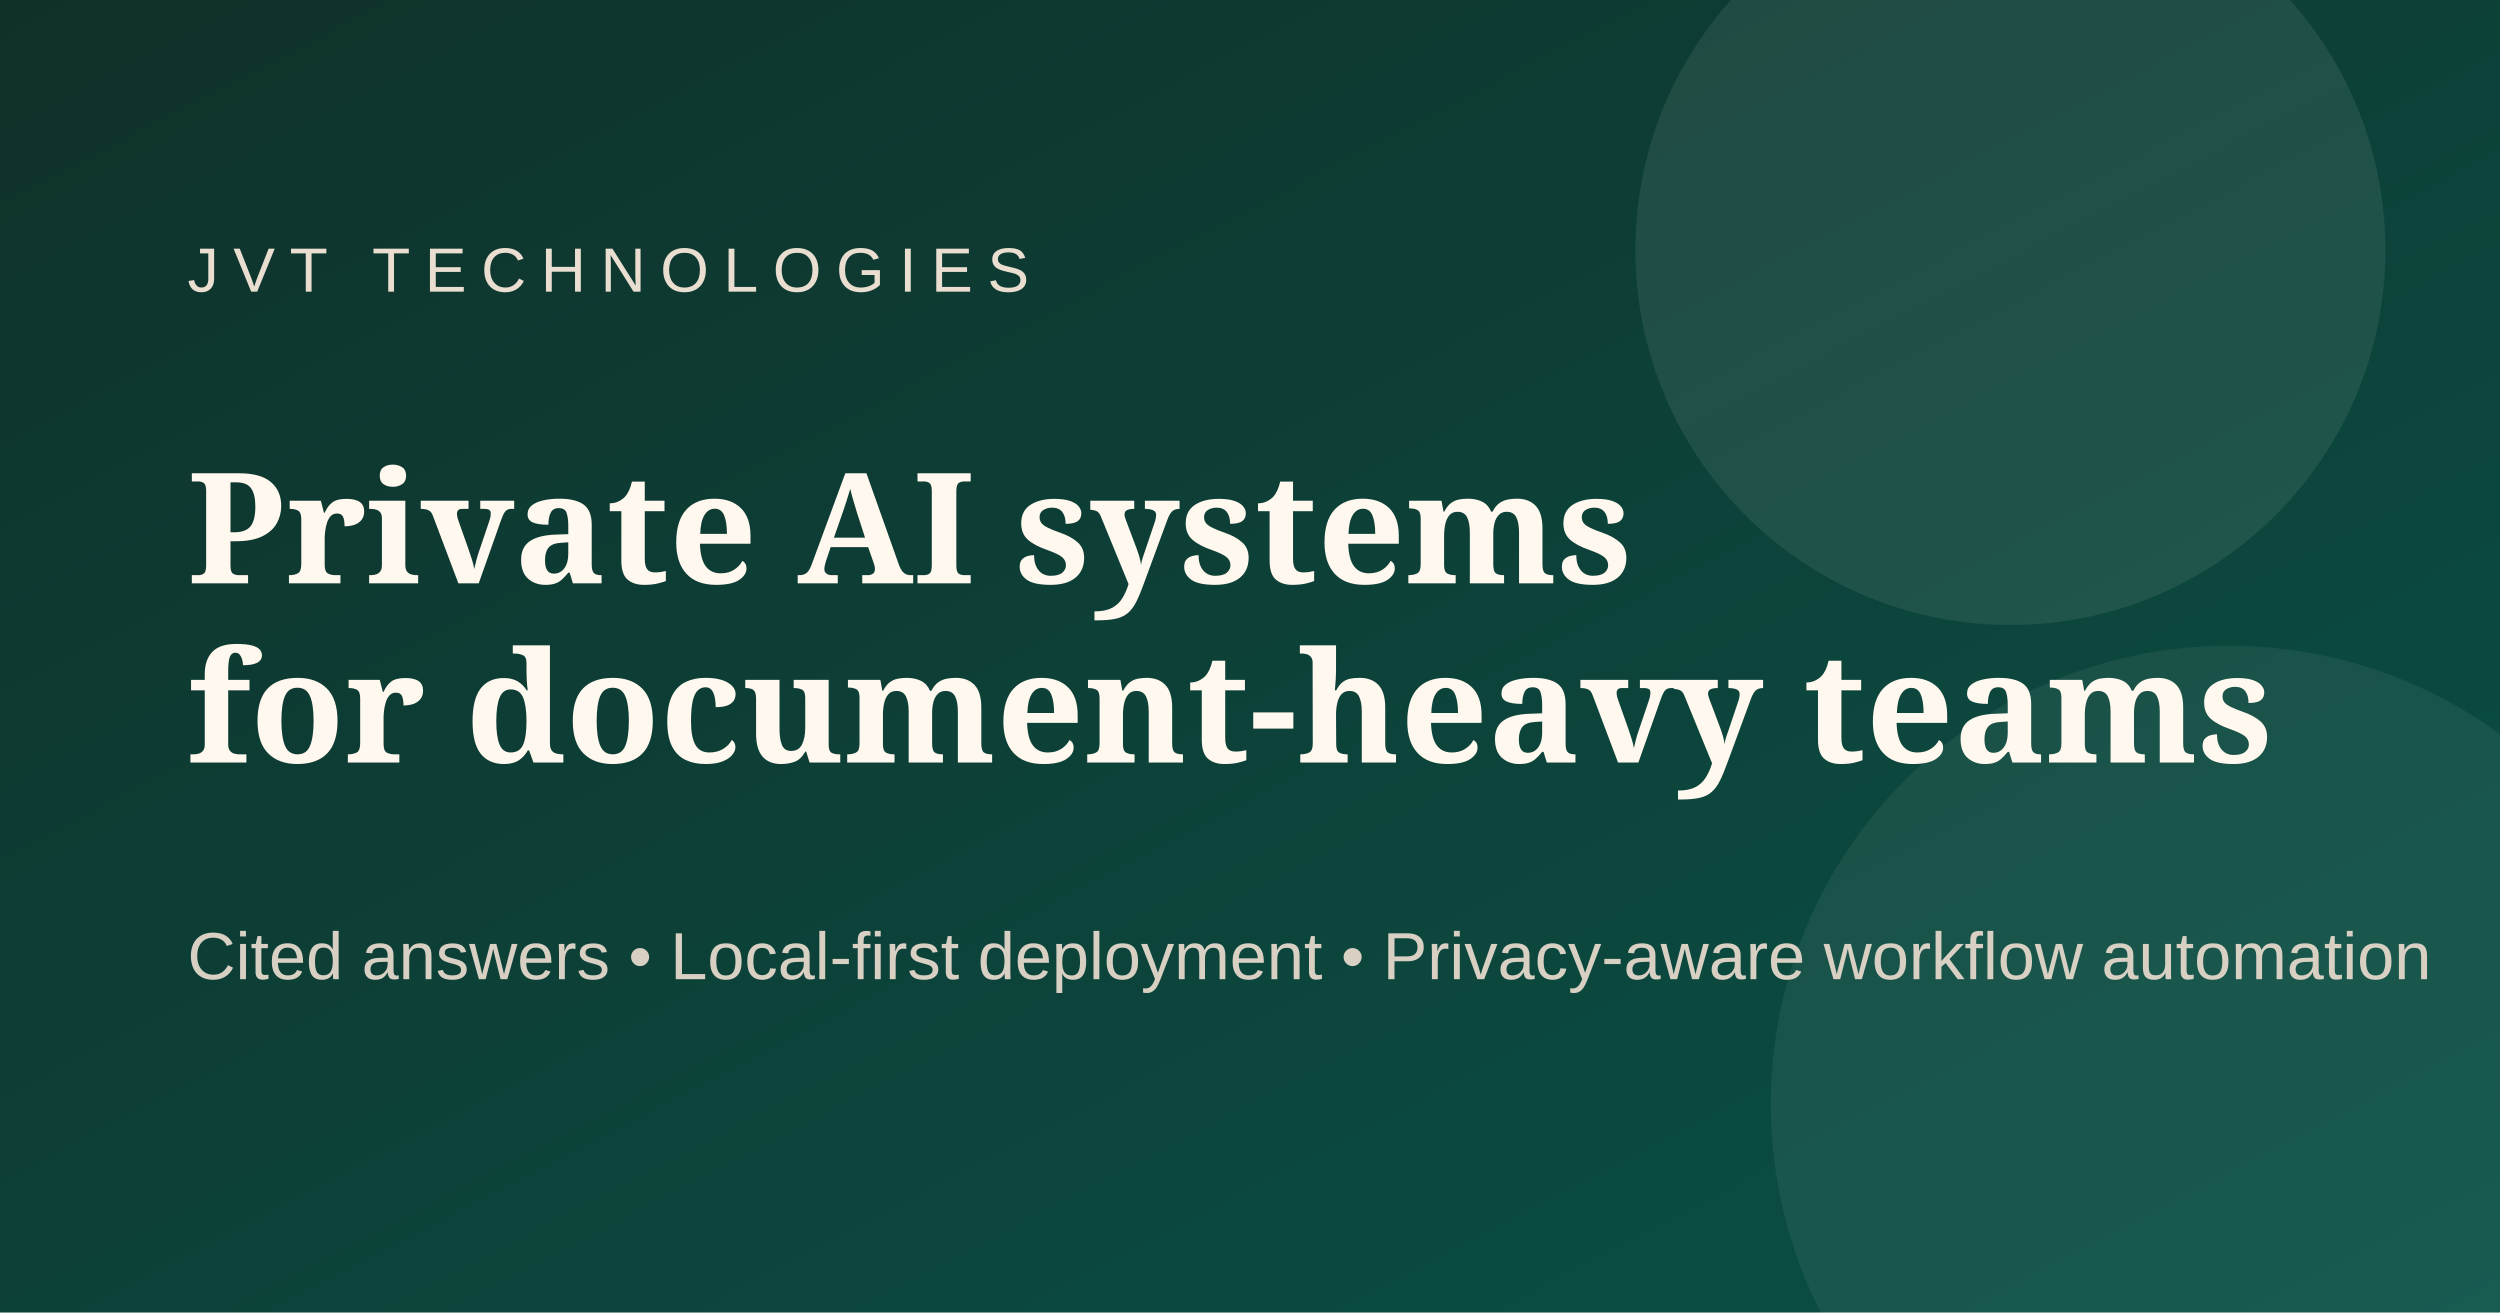
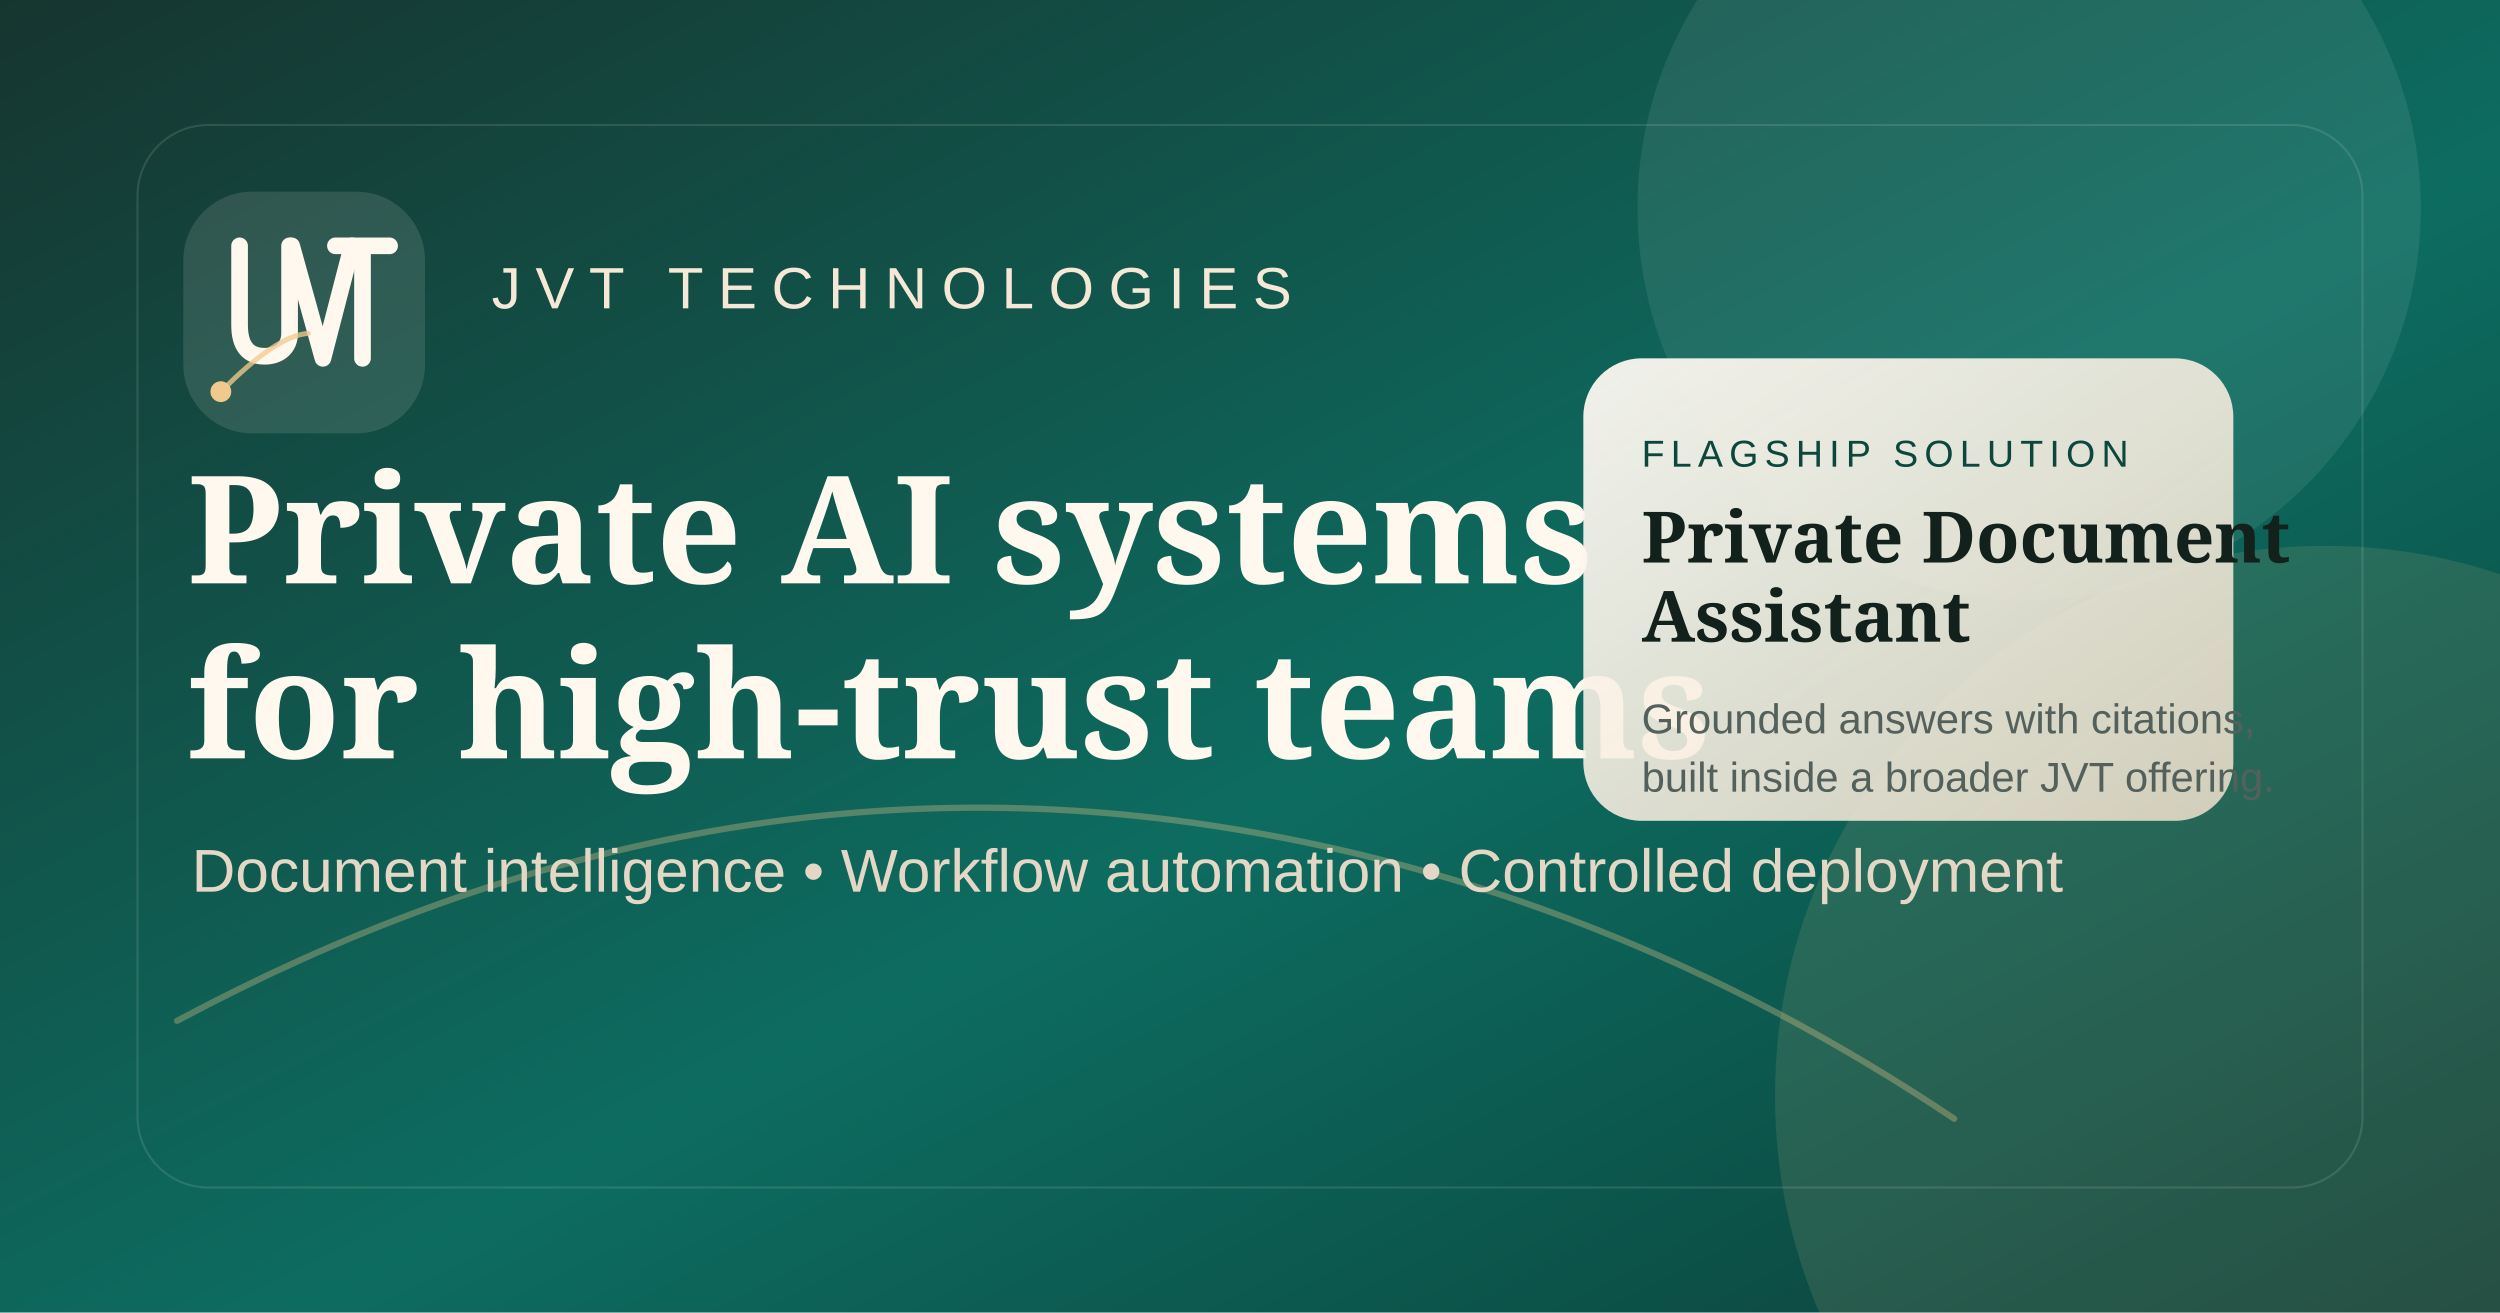
<svg xmlns="http://www.w3.org/2000/svg" viewBox="0 0 1200 630" role="img" aria-label="JVT Technologies social preview">
  <defs>
-     <linearGradient id="bg" x1="0" x2="1" y1="0" y2="1">
-       <stop offset="0%" stop-color="#0f312a" />
-       <stop offset="100%" stop-color="#0a5146" />
+     <linearGradient id="previewBg" x1="0%" y1="0%" x2="100%" y2="100%">
+       <stop offset="0%" stop-color="#16352f" />
+       <stop offset="56%" stop-color="#0d6c60" />
+       <stop offset="100%" stop-color="#0b3f38" />
+     </linearGradient>
+     <linearGradient id="previewPanel" x1="0%" y1="0%" x2="100%" y2="100%">
+       <stop offset="0%" stop-color="#fffaf4" stop-opacity="0.94" />
+       <stop offset="100%" stop-color="#f1e2ce" stop-opacity="0.84" />
    </linearGradient>
  </defs>
-   <rect width="1200" height="630" fill="url(#bg)" />
-   <circle cx="965" cy="120" r="180" fill="rgba(255,255,255,0.08)" />
-   <circle cx="1070" cy="530" r="220" fill="rgba(255,255,255,0.06)" />
-   <text x="90" y="140" fill="#e9ded0" font-family="Avenir Next, Arial, sans-serif" font-size="30" letter-spacing="7">JVT TECHNOLOGIES</text>
-   <text x="90" y="280" fill="#fff8ee" font-family="Iowan Old Style, Georgia, serif" font-size="74" font-weight="700">
+   <rect width="1200" height="630" fill="url(#previewBg)" />
+   <circle cx="974" cy="100" r="188" fill="#ffffff" opacity="0.08" />
+   <circle cx="1116" cy="526" r="264" fill="#f2c98d" opacity="0.12" />
+   <path d="M85 490c157-84 322-120 495-94 127 19 246 66 358 141" fill="none" stroke="#f2c98d" stroke-width="3" opacity="0.32" stroke-linecap="round" />
+   <rect x="66" y="60" width="1068" height="510" rx="34" fill="none" stroke="#fff7ef" opacity="0.12" />
+   <g transform="translate(88,92)">
+     <rect x="0" y="0" width="116" height="116" rx="33" fill="#fff8ee" fill-opacity="0.12" />
+     <path d="M27 26v38c0 10 4 15 12 15 7 0 12-4 12-11V26" fill="none" stroke="#fff8ee" stroke-width="8" stroke-linecap="round" stroke-linejoin="round" />
+     <path d="M52 26l15 54 14-54" fill="none" stroke="#fff8ee" stroke-width="8" stroke-linecap="round" stroke-linejoin="round" />
+     <path d="M73 26h26M86 26v54" fill="none" stroke="#fff8ee" stroke-width="8" stroke-linecap="round" stroke-linejoin="round" />
+     <circle cx="18" cy="96" r="5" fill="#f2c98d" />
+     <path d="M18 96c18-18 31-27 42-28" fill="none" stroke="#f2c98d" stroke-width="2.4" stroke-linecap="round" opacity="0.78" />
+   </g>
+   <text x="236" y="148" fill="#f6e8d6" font-family="Avenir Next, Arial, sans-serif" font-size="28" letter-spacing="7">JVT TECHNOLOGIES</text>
+   <text x="90" y="280" fill="#fff8ee" font-family="Iowan Old Style, Georgia, serif" font-size="72" font-weight="700">
    <tspan x="90" dy="0">Private AI systems</tspan>
-     <tspan x="90" dy="86">for document-heavy teams</tspan>
+     <tspan x="90" dy="84">for high-trust teams</tspan>
  </text>
-   <text x="90" y="470" fill="#d9d0c4" font-family="Avenir Next, Arial, sans-serif" font-size="32">
-     Cited answers • Local-first deployment • Privacy-aware workflow automation
+   <text x="92" y="428" fill="#e5d7c6" font-family="Avenir Next, Arial, sans-serif" font-size="29">
+     Document intelligence • Workflow automation • Controlled deployment
  </text>
+   <g transform="translate(760,172)">
+     <rect x="0" y="0" width="312" height="222" rx="28" fill="url(#previewPanel)" />
+     <text x="28" y="52" fill="#0c463d" font-family="Avenir Next, Arial, sans-serif" font-size="18" letter-spacing="3">FLAGSHIP SOLUTION</text>
+     <text x="28" y="98" fill="#12211b" font-family="Iowan Old Style, Georgia, serif" font-size="34" font-weight="700">Private Document</text>
+     <text x="28" y="136" fill="#12211b" font-family="Iowan Old Style, Georgia, serif" font-size="34" font-weight="700">Assistant</text>
+     <text x="28" y="180" fill="#53605c" font-family="Avenir Next, Arial, sans-serif" font-size="20">Grounded answers with citations,</text>
+     <text x="28" y="208" fill="#53605c" font-family="Avenir Next, Arial, sans-serif" font-size="20">built inside a broader JVT offering.</text>
+   </g>
</svg>
